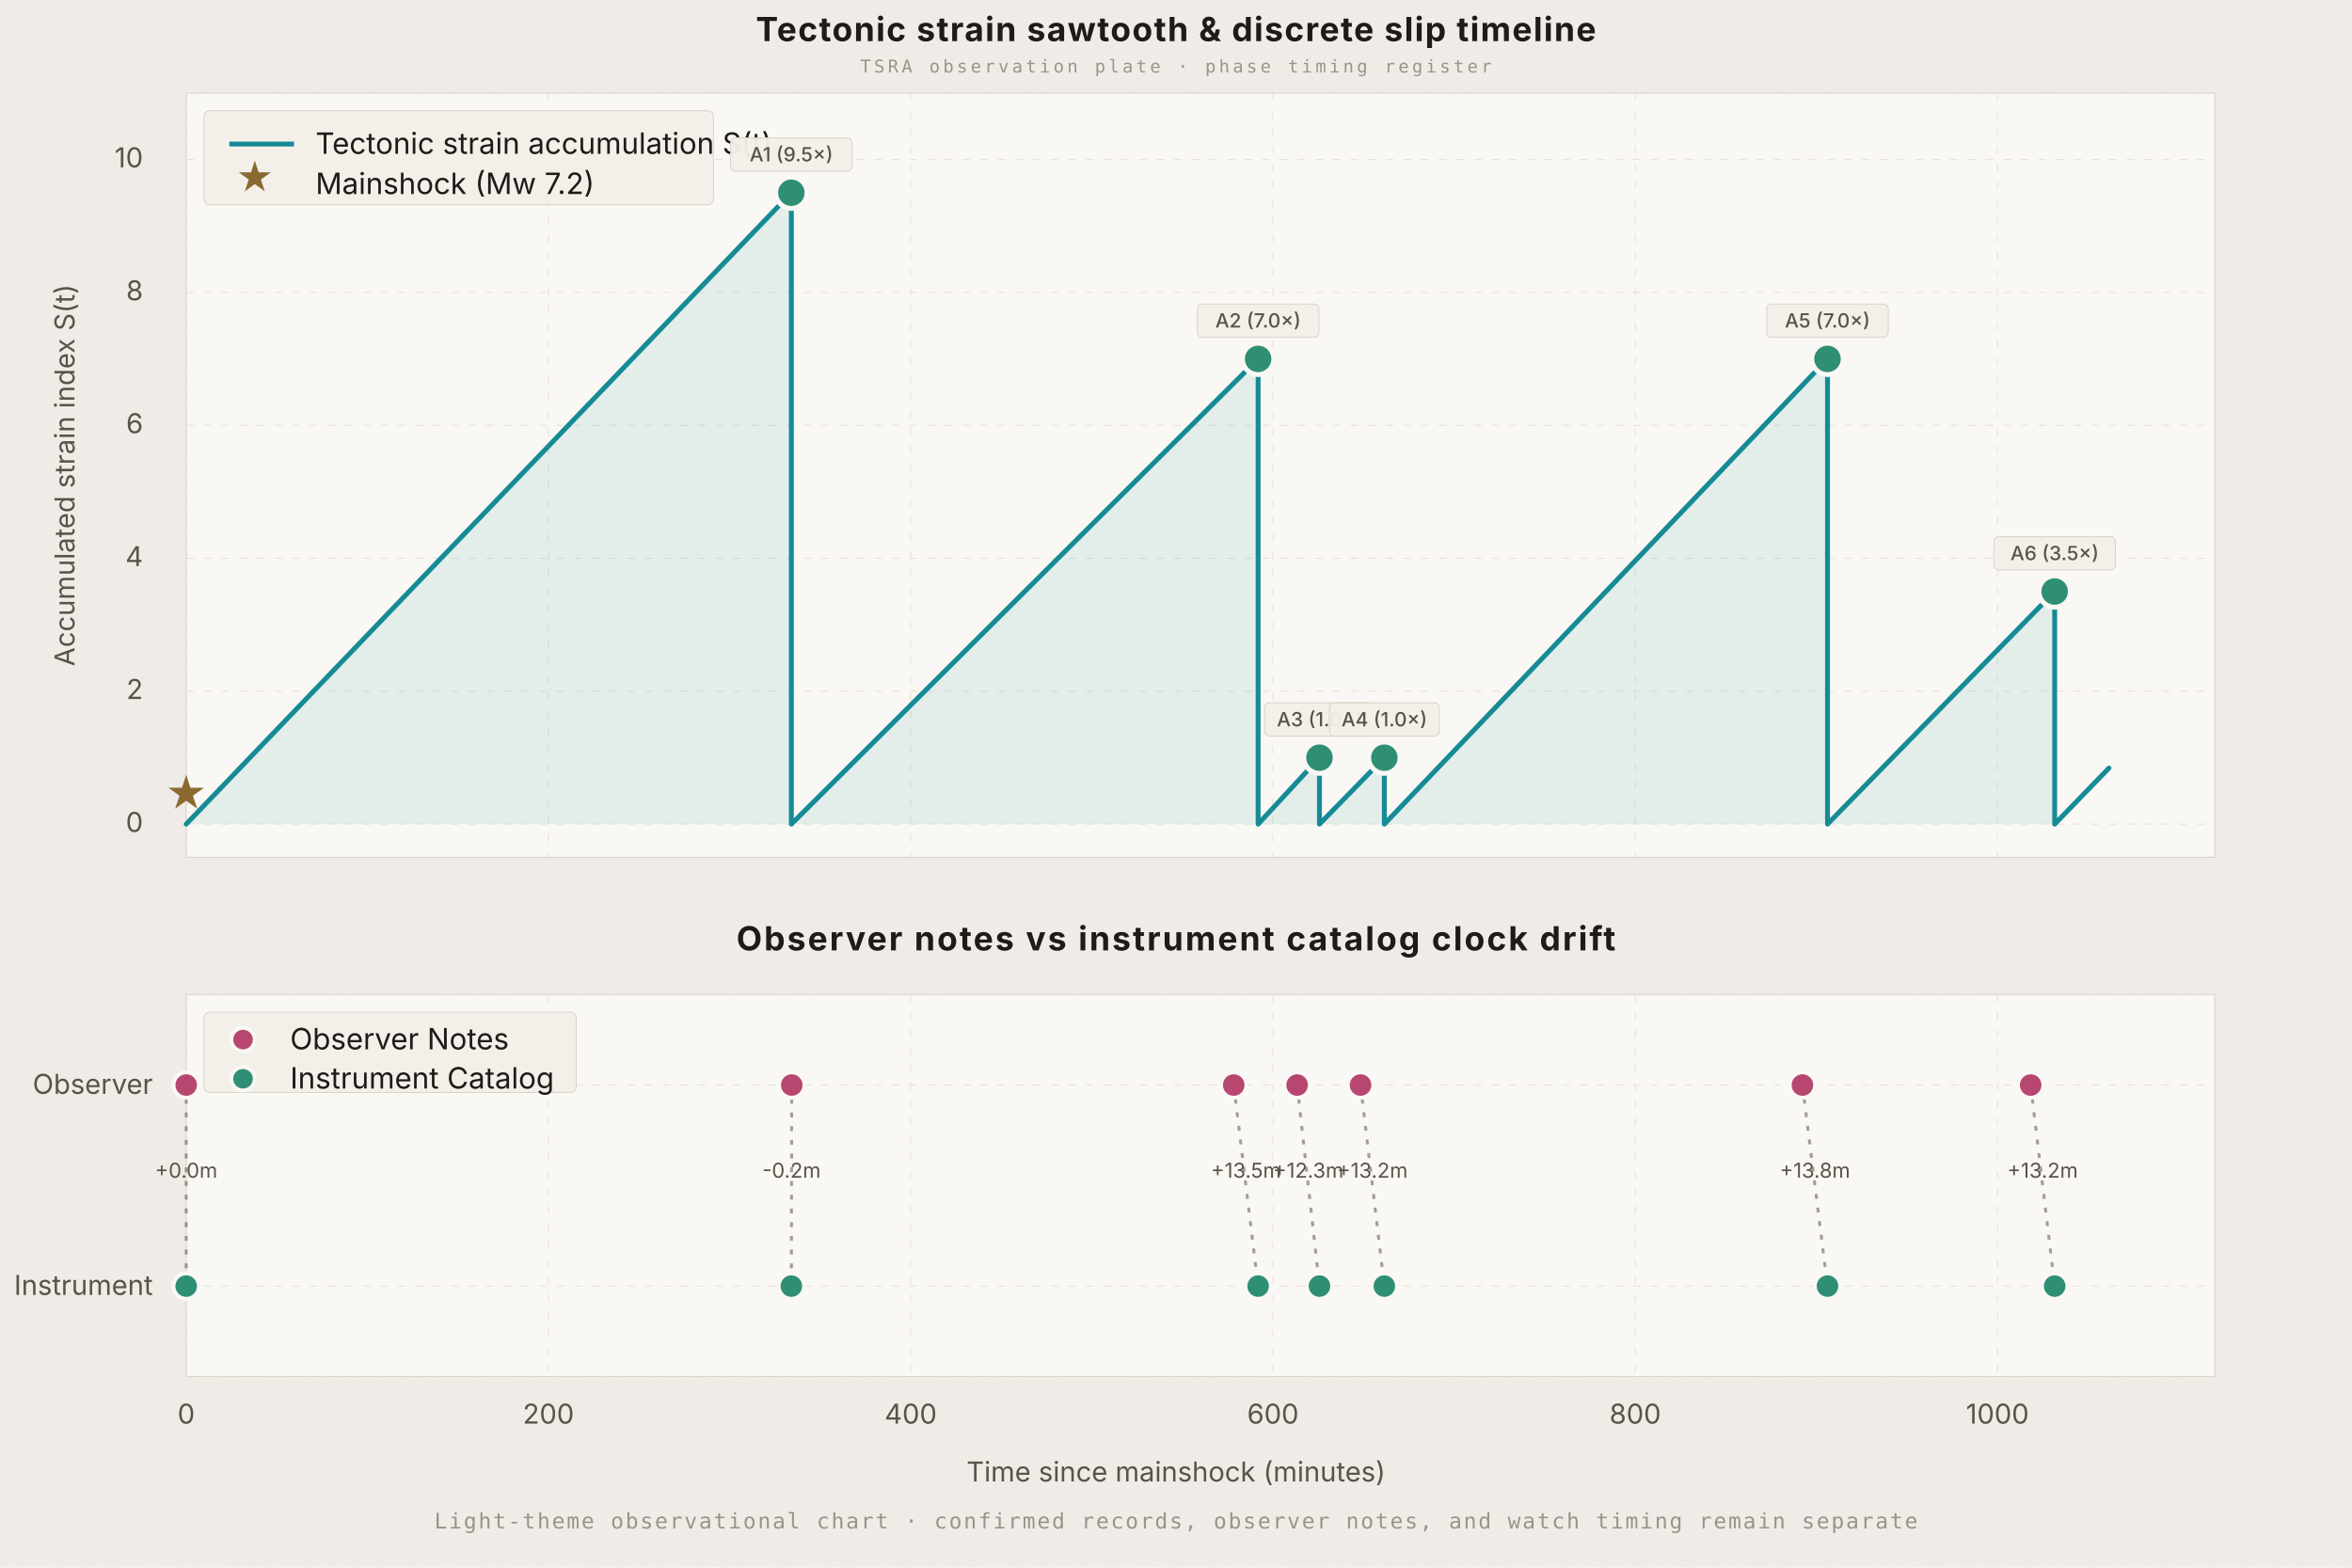
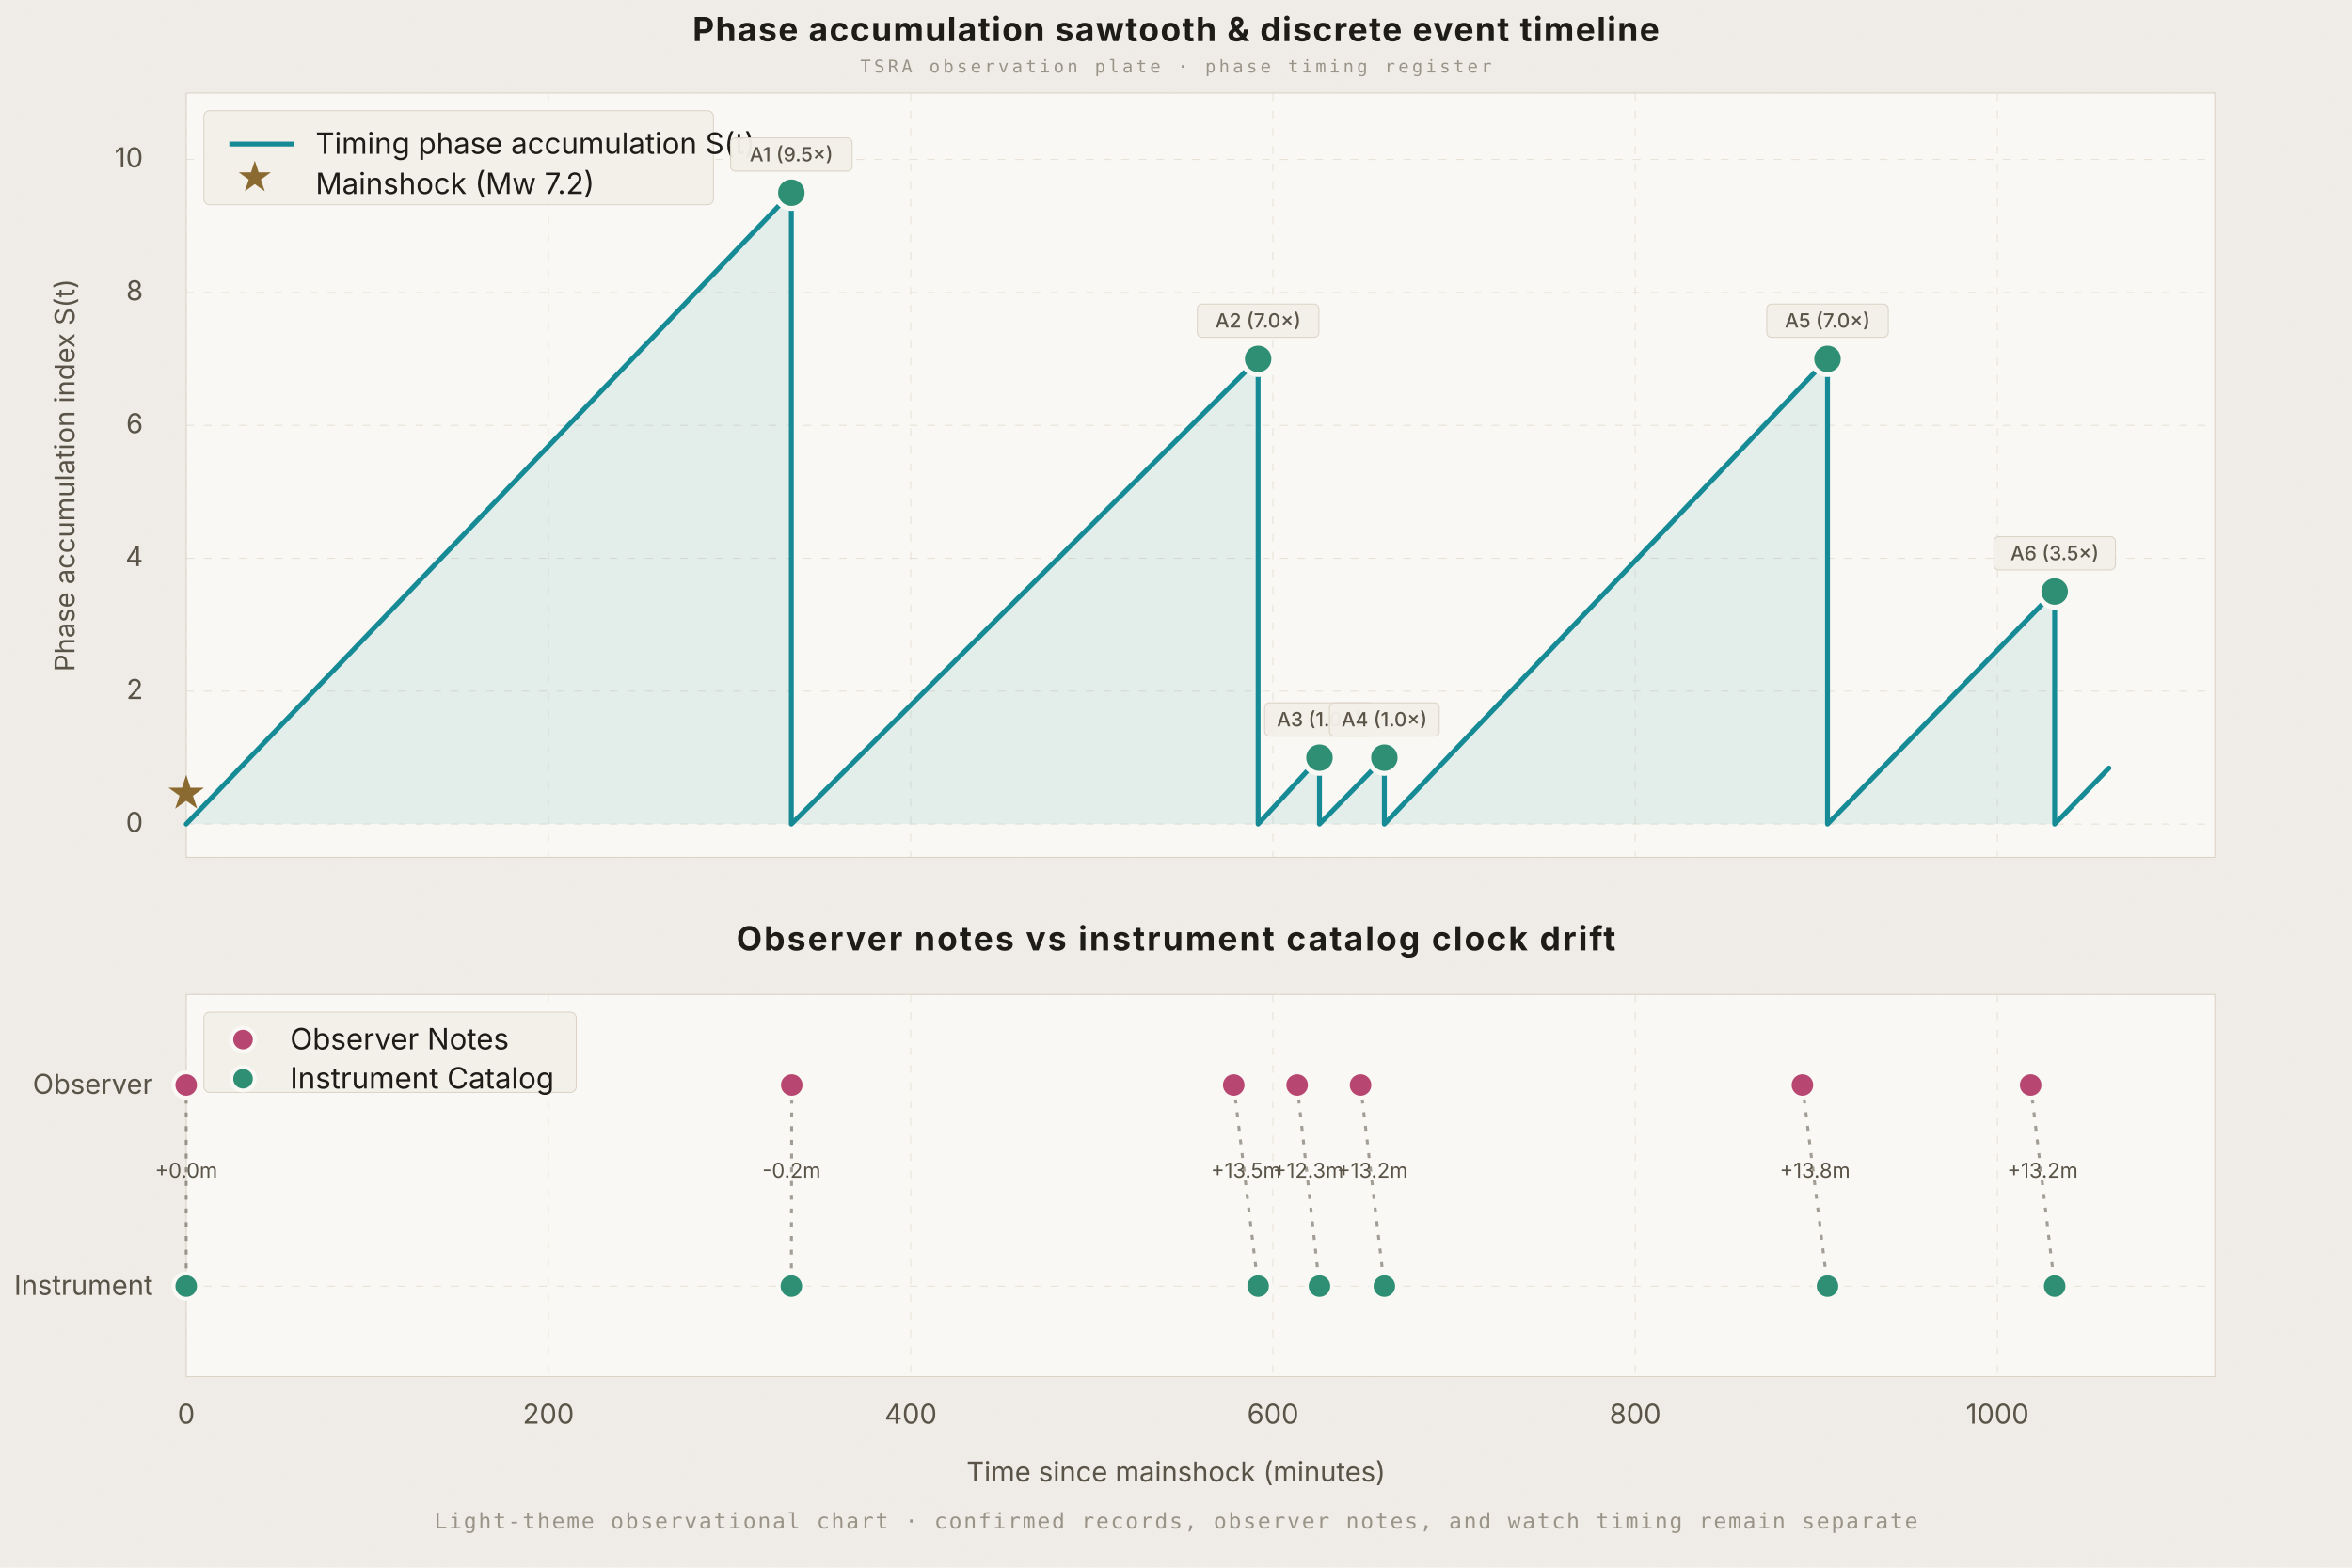
<svg xmlns="http://www.w3.org/2000/svg" viewBox="0 0 2400 1600" role="img" aria-labelledby="title desc">
  <rect width="2400" height="1600" fill="#f0ede8" />
  <filter id="grain">
    <feTurbulence type="fractalNoise" baseFrequency=".75" numOctaves="2" stitchTiles="stitch" />
    <feColorMatrix type="saturate" values="0" />
    <feComponentTransfer>
      <feFuncA type="table" tableValues="0 .045" />
    </feComponentTransfer>
  </filter>
  <rect width="2400" height="1600" filter="url(#grain)" opacity=".45" />
-   <text x="1200.0" y="42.0" fill="#1e1c18" font-family="Inter, Arial, sans-serif" font-size="34" font-weight="700" text-anchor="middle" letter-spacing=".04em">Tectonic strain sawtooth &amp; discrete slip timeline</text>
+   <text x="1200.0" y="42.0" fill="#1e1c18" font-family="Inter, Arial, sans-serif" font-size="34" font-weight="700" text-anchor="middle" letter-spacing=".04em">Phase accumulation sawtooth &amp; discrete event timeline</text>
  <rect x="190.0" y="95.0" width="2070.0" height="780.0" rx="0" fill="#faf8f4" stroke="#d9d2c5" opacity="1" />
  <rect x="190.0" y="1015.0" width="2070.0" height="390.0" rx="0" fill="#faf8f4" stroke="#d9d2c5" opacity="1" />
  <line x1="190.0" y1="95.0" x2="190.0" y2="875.0" stroke="#e2dbcf" stroke-width="1" opacity="0.8" stroke-dasharray="8 10" />
  <line x1="559.6" y1="95.0" x2="559.6" y2="875.0" stroke="#e2dbcf" stroke-width="1" opacity="0.8" stroke-dasharray="8 10" />
  <line x1="929.3" y1="95.0" x2="929.3" y2="875.0" stroke="#e2dbcf" stroke-width="1" opacity="0.8" stroke-dasharray="8 10" />
  <line x1="1298.9" y1="95.0" x2="1298.9" y2="875.0" stroke="#e2dbcf" stroke-width="1" opacity="0.8" stroke-dasharray="8 10" />
  <line x1="1668.6" y1="95.0" x2="1668.6" y2="875.0" stroke="#e2dbcf" stroke-width="1" opacity="0.8" stroke-dasharray="8 10" />
  <line x1="2038.2" y1="95.0" x2="2038.2" y2="875.0" stroke="#e2dbcf" stroke-width="1" opacity="0.8" stroke-dasharray="8 10" />
  <line x1="190.0" y1="841.1" x2="2260.0" y2="841.1" stroke="#e2dbcf" stroke-width="1" opacity="0.8" stroke-dasharray="8 10" />
  <text x="146.0" y="849.1" fill="#5a5448" font-family="Inter, Arial, sans-serif" font-size="28" font-weight="400" text-anchor="end">0</text>
  <line x1="190.0" y1="705.4" x2="2260.0" y2="705.4" stroke="#e2dbcf" stroke-width="1" opacity="0.8" stroke-dasharray="8 10" />
  <text x="146.0" y="713.4" fill="#5a5448" font-family="Inter, Arial, sans-serif" font-size="28" font-weight="400" text-anchor="end">2</text>
  <line x1="190.0" y1="569.8" x2="2260.0" y2="569.8" stroke="#e2dbcf" stroke-width="1" opacity="0.8" stroke-dasharray="8 10" />
  <text x="146.0" y="577.8" fill="#5a5448" font-family="Inter, Arial, sans-serif" font-size="28" font-weight="400" text-anchor="end">4</text>
  <line x1="190.0" y1="434.1" x2="2260.0" y2="434.1" stroke="#e2dbcf" stroke-width="1" opacity="0.8" stroke-dasharray="8 10" />
  <text x="146.0" y="442.1" fill="#5a5448" font-family="Inter, Arial, sans-serif" font-size="28" font-weight="400" text-anchor="end">6</text>
  <line x1="190.0" y1="298.5" x2="2260.0" y2="298.5" stroke="#e2dbcf" stroke-width="1" opacity="0.8" stroke-dasharray="8 10" />
  <text x="146.0" y="306.5" fill="#5a5448" font-family="Inter, Arial, sans-serif" font-size="28" font-weight="400" text-anchor="end">8</text>
  <line x1="190.0" y1="162.8" x2="2260.0" y2="162.8" stroke="#e2dbcf" stroke-width="1" opacity="0.8" stroke-dasharray="8 10" />
  <text x="146.0" y="170.8" fill="#5a5448" font-family="Inter, Arial, sans-serif" font-size="28" font-weight="400" text-anchor="end">10</text>
  <text x="1200.0" y="74.0" fill="#9a9488" font-family="IBM Plex Mono, monospace" font-size="18" font-weight="500" text-anchor="middle" letter-spacing=".18em">TSRA observation plate · phase timing register</text>
-   <text x="-485.0" y="76" fill="#5a5448" font-family="Inter, Arial, sans-serif" font-size="28" text-anchor="middle" transform="rotate(-90)">Accumulated strain index S(t)</text>
+   <text x="-485.0" y="76" fill="#5a5448" font-family="Inter, Arial, sans-serif" font-size="28" text-anchor="middle" transform="rotate(-90)">Phase accumulation index S(t)</text>
  <path d="M 190.0 841.1 L 807.5 196.7 L 807.5 841.1 Z M 807.5 841.1 L 1283.8 366.3 L 1283.8 841.1 Z M 1283.8 841.1 L 1346.4 773.3 L 1346.4 841.1 Z M 1346.4 841.1 L 1412.6 773.3 L 1412.6 841.1 Z M 1412.6 841.1 L 1864.8 366.3 L 1864.8 841.1 Z M 1864.8 841.1 L 2096.6 603.7 L 2096.6 841.1 Z" fill="#168b96" opacity=".10" />
  <path d="M 190.0 841.1 L 807.5 196.7 L 807.5 841.1 L 1283.8 366.3 L 1283.8 841.1 L 1346.4 773.3 L 1346.4 841.1 L 1412.6 773.3 L 1412.6 841.1 L 1864.8 366.3 L 1864.8 841.1 L 2096.6 603.7 L 2096.6 841.1 L 2152.0 783.9" fill="none" stroke="#168b96" stroke-width="5" stroke-linejoin="round" stroke-linecap="round" />
  <rect x="208.0" y="113.0" width="520.0" height="96.0" rx="6" fill="#f2efe9" stroke="#d9d2c5" opacity="0.95" />
  <line x1="234.0" y1="147.0" x2="300.0" y2="147.0" stroke="#168b96" stroke-width="5" opacity="1" />
-   <text x="322.0" y="157.0" fill="#1e1c18" font-family="Inter, Arial, sans-serif" font-size="30" font-weight="400" text-anchor="start">Tectonic strain accumulation S(t)</text>
+   <text x="322.0" y="157.0" fill="#1e1c18" font-family="Inter, Arial, sans-serif" font-size="30" font-weight="400" text-anchor="start">Timing phase accumulation S(t)</text>
  <text x="260.0" y="195.0" fill="#8a6a30" font-family="Inter, Arial, sans-serif" font-size="38" font-weight="400" text-anchor="middle">★</text>
  <text x="322.0" y="198.0" fill="#1e1c18" font-family="Inter, Arial, sans-serif" font-size="30" font-weight="400" text-anchor="start">Mainshock (Mw 7.2)</text>
  <text x="190.0" y="825.1" fill="#8a6a30" font-family="Inter, Arial, sans-serif" font-size="42" font-weight="400" text-anchor="middle">★</text>
  <circle cx="807.5" cy="196.7" r="16" fill="#2f8f75" stroke="#faf8f4" stroke-width="5" />
  <rect x="745.5" y="140.7" width="124.0" height="34.0" rx="5" fill="#f2efe9" stroke="#d9d2c5" opacity="0.96" />
  <text x="807.5" y="164.7" fill="#5a5448" font-family="Inter, Arial, sans-serif" font-size="20" font-weight="500" text-anchor="middle">A1 (9.5×)</text>
  <circle cx="1283.8" cy="366.3" r="16" fill="#2f8f75" stroke="#faf8f4" stroke-width="5" />
  <rect x="1221.8" y="310.3" width="124.0" height="34.0" rx="5" fill="#f2efe9" stroke="#d9d2c5" opacity="0.96" />
  <text x="1283.8" y="334.3" fill="#5a5448" font-family="Inter, Arial, sans-serif" font-size="20" font-weight="500" text-anchor="middle">A2 (7.0×)</text>
  <circle cx="1346.4" cy="773.3" r="16" fill="#2f8f75" stroke="#faf8f4" stroke-width="5" />
  <rect x="1290.4" y="717.3" width="112.0" height="34.0" rx="5" fill="#f2efe9" stroke="#d9d2c5" opacity="0.96" />
  <text x="1346.4" y="741.3" fill="#5a5448" font-family="Inter, Arial, sans-serif" font-size="20" font-weight="500" text-anchor="middle">A3 (1.0×)</text>
  <circle cx="1412.6" cy="773.3" r="16" fill="#2f8f75" stroke="#faf8f4" stroke-width="5" />
  <rect x="1356.6" y="717.3" width="112.0" height="34.0" rx="5" fill="#f2efe9" stroke="#d9d2c5" opacity="0.96" />
  <text x="1412.6" y="741.3" fill="#5a5448" font-family="Inter, Arial, sans-serif" font-size="20" font-weight="500" text-anchor="middle">A4 (1.0×)</text>
  <circle cx="1864.8" cy="366.3" r="16" fill="#2f8f75" stroke="#faf8f4" stroke-width="5" />
  <rect x="1802.8" y="310.3" width="124.0" height="34.0" rx="5" fill="#f2efe9" stroke="#d9d2c5" opacity="0.96" />
  <text x="1864.8" y="334.3" fill="#5a5448" font-family="Inter, Arial, sans-serif" font-size="20" font-weight="500" text-anchor="middle">A5 (7.0×)</text>
  <circle cx="2096.6" cy="603.7" r="16" fill="#2f8f75" stroke="#faf8f4" stroke-width="5" />
  <rect x="2034.6" y="547.7" width="124.0" height="34.0" rx="5" fill="#f2efe9" stroke="#d9d2c5" opacity="0.96" />
  <text x="2096.6" y="571.7" fill="#5a5448" font-family="Inter, Arial, sans-serif" font-size="20" font-weight="500" text-anchor="middle">A6 (3.5×)</text>
  <text x="1200.0" y="970.0" fill="#1e1c18" font-family="Inter, Arial, sans-serif" font-size="34" font-weight="700" text-anchor="middle" letter-spacing=".06em">Observer notes vs instrument catalog clock drift</text>
  <line x1="190.0" y1="1015.0" x2="190.0" y2="1405.0" stroke="#e2dbcf" stroke-width="1" opacity="0.75" stroke-dasharray="8 10" />
  <line x1="559.6" y1="1015.0" x2="559.6" y2="1405.0" stroke="#e2dbcf" stroke-width="1" opacity="0.75" stroke-dasharray="8 10" />
  <line x1="929.3" y1="1015.0" x2="929.3" y2="1405.0" stroke="#e2dbcf" stroke-width="1" opacity="0.75" stroke-dasharray="8 10" />
  <line x1="1298.9" y1="1015.0" x2="1298.9" y2="1405.0" stroke="#e2dbcf" stroke-width="1" opacity="0.75" stroke-dasharray="8 10" />
  <line x1="1668.6" y1="1015.0" x2="1668.6" y2="1405.0" stroke="#e2dbcf" stroke-width="1" opacity="0.75" stroke-dasharray="8 10" />
  <line x1="2038.2" y1="1015.0" x2="2038.2" y2="1405.0" stroke="#e2dbcf" stroke-width="1" opacity="0.75" stroke-dasharray="8 10" />
  <line x1="190.0" y1="1107.4" x2="2260.0" y2="1107.4" stroke="#e2dbcf" stroke-width="1" opacity="0.8" stroke-dasharray="8 10" />
  <text x="156.0" y="1116.4" fill="#5a5448" font-family="Inter, Arial, sans-serif" font-size="28" font-weight="400" text-anchor="end">Observer</text>
  <line x1="190.0" y1="1312.6" x2="2260.0" y2="1312.6" stroke="#e2dbcf" stroke-width="1" opacity="0.8" stroke-dasharray="8 10" />
  <text x="156.0" y="1321.6" fill="#5a5448" font-family="Inter, Arial, sans-serif" font-size="28" font-weight="400" text-anchor="end">Instrument</text>
  <text x="1200.0" y="1512.0" fill="#5a5448" font-family="Inter, Arial, sans-serif" font-size="28" font-weight="400" text-anchor="middle">Time since mainshock (minutes)</text>
  <text x="190.0" y="1453.0" fill="#5a5448" font-family="Inter, Arial, sans-serif" font-size="28" font-weight="400" text-anchor="middle">0</text>
  <text x="559.6" y="1453.0" fill="#5a5448" font-family="Inter, Arial, sans-serif" font-size="28" font-weight="400" text-anchor="middle">200</text>
  <text x="929.3" y="1453.0" fill="#5a5448" font-family="Inter, Arial, sans-serif" font-size="28" font-weight="400" text-anchor="middle">400</text>
  <text x="1298.9" y="1453.0" fill="#5a5448" font-family="Inter, Arial, sans-serif" font-size="28" font-weight="400" text-anchor="middle">600</text>
  <text x="1668.6" y="1453.0" fill="#5a5448" font-family="Inter, Arial, sans-serif" font-size="28" font-weight="400" text-anchor="middle">800</text>
  <text x="2038.2" y="1453.0" fill="#5a5448" font-family="Inter, Arial, sans-serif" font-size="28" font-weight="400" text-anchor="middle">1000</text>
  <rect x="208.0" y="1033.0" width="380.0" height="82.0" rx="6" fill="#f2efe9" stroke="#d9d2c5" opacity="0.95" />
  <circle cx="248.0" cy="1061.0" r="12" fill="#b74770" stroke="#faf8f4" stroke-width="4" />
  <text x="296.0" y="1071.0" fill="#1e1c18" font-family="Inter, Arial, sans-serif" font-size="30" font-weight="400" text-anchor="start">Observer Notes</text>
  <circle cx="248.0" cy="1101.0" r="12" fill="#2f8f75" stroke="#faf8f4" stroke-width="4" />
  <text x="296.0" y="1111.0" fill="#1e1c18" font-family="Inter, Arial, sans-serif" font-size="30" font-weight="400" text-anchor="start">Instrument Catalog</text>
  <line x1="190.0" y1="1107.4" x2="190.0" y2="1312.6" stroke="#5a5448" stroke-width="3" opacity="0.55" stroke-dasharray="5 9" />
  <text x="190.0" y="1202.0" fill="#5a5448" font-family="Inter, Arial, sans-serif" font-size="21" font-weight="400" text-anchor="middle">+0.0m</text>
  <line x1="807.9" y1="1107.4" x2="807.5" y2="1312.6" stroke="#5a5448" stroke-width="3" opacity="0.55" stroke-dasharray="5 9" />
  <text x="807.7" y="1202.0" fill="#5a5448" font-family="Inter, Arial, sans-serif" font-size="21" font-weight="400" text-anchor="middle">-0.2m</text>
  <line x1="1258.9" y1="1107.4" x2="1283.8" y2="1312.6" stroke="#5a5448" stroke-width="3" opacity="0.55" stroke-dasharray="5 9" />
  <text x="1271.4" y="1202.0" fill="#5a5448" font-family="Inter, Arial, sans-serif" font-size="21" font-weight="400" text-anchor="middle">+13.5m</text>
  <line x1="1323.6" y1="1107.4" x2="1346.4" y2="1312.6" stroke="#5a5448" stroke-width="3" opacity="0.55" stroke-dasharray="5 9" />
  <text x="1335.0" y="1202.0" fill="#5a5448" font-family="Inter, Arial, sans-serif" font-size="21" font-weight="400" text-anchor="middle">+12.3m</text>
  <line x1="1388.3" y1="1107.4" x2="1412.6" y2="1312.6" stroke="#5a5448" stroke-width="3" opacity="0.55" stroke-dasharray="5 9" />
  <text x="1400.4" y="1202.0" fill="#5a5448" font-family="Inter, Arial, sans-serif" font-size="21" font-weight="400" text-anchor="middle">+13.2m</text>
  <line x1="1839.2" y1="1107.4" x2="1864.8" y2="1312.6" stroke="#5a5448" stroke-width="3" opacity="0.55" stroke-dasharray="5 9" />
  <text x="1852.0" y="1202.0" fill="#5a5448" font-family="Inter, Arial, sans-serif" font-size="21" font-weight="400" text-anchor="middle">+13.8m</text>
  <line x1="2072.1" y1="1107.4" x2="2096.6" y2="1312.6" stroke="#5a5448" stroke-width="3" opacity="0.55" stroke-dasharray="5 9" />
  <text x="2084.3" y="1202.0" fill="#5a5448" font-family="Inter, Arial, sans-serif" font-size="21" font-weight="400" text-anchor="middle">+13.2m</text>
  <circle cx="190.0" cy="1107.4" r="13" fill="#b74770" stroke="#faf8f4" stroke-width="4" />
  <circle cx="807.9" cy="1107.4" r="13" fill="#b74770" stroke="#faf8f4" stroke-width="4" />
  <circle cx="1258.9" cy="1107.4" r="13" fill="#b74770" stroke="#faf8f4" stroke-width="4" />
  <circle cx="1323.6" cy="1107.4" r="13" fill="#b74770" stroke="#faf8f4" stroke-width="4" />
  <circle cx="1388.3" cy="1107.4" r="13" fill="#b74770" stroke="#faf8f4" stroke-width="4" />
  <circle cx="1839.2" cy="1107.4" r="13" fill="#b74770" stroke="#faf8f4" stroke-width="4" />
  <circle cx="2072.1" cy="1107.4" r="13" fill="#b74770" stroke="#faf8f4" stroke-width="4" />
  <circle cx="190.0" cy="1312.6" r="13" fill="#2f8f75" stroke="#faf8f4" stroke-width="4" />
  <circle cx="807.5" cy="1312.6" r="13" fill="#2f8f75" stroke="#faf8f4" stroke-width="4" />
  <circle cx="1283.8" cy="1312.6" r="13" fill="#2f8f75" stroke="#faf8f4" stroke-width="4" />
  <circle cx="1346.4" cy="1312.6" r="13" fill="#2f8f75" stroke="#faf8f4" stroke-width="4" />
  <circle cx="1412.6" cy="1312.6" r="13" fill="#2f8f75" stroke="#faf8f4" stroke-width="4" />
  <circle cx="1864.8" cy="1312.6" r="13" fill="#2f8f75" stroke="#faf8f4" stroke-width="4" />
  <circle cx="2096.6" cy="1312.6" r="13" fill="#2f8f75" stroke="#faf8f4" stroke-width="4" />
  <text x="1200.0" y="1560.0" fill="#9a9488" font-family="IBM Plex Mono, monospace" font-size="22" font-weight="500" text-anchor="middle" letter-spacing=".08em">Light-theme observational chart · confirmed records, observer notes, and watch timing remain separate</text>
</svg>
